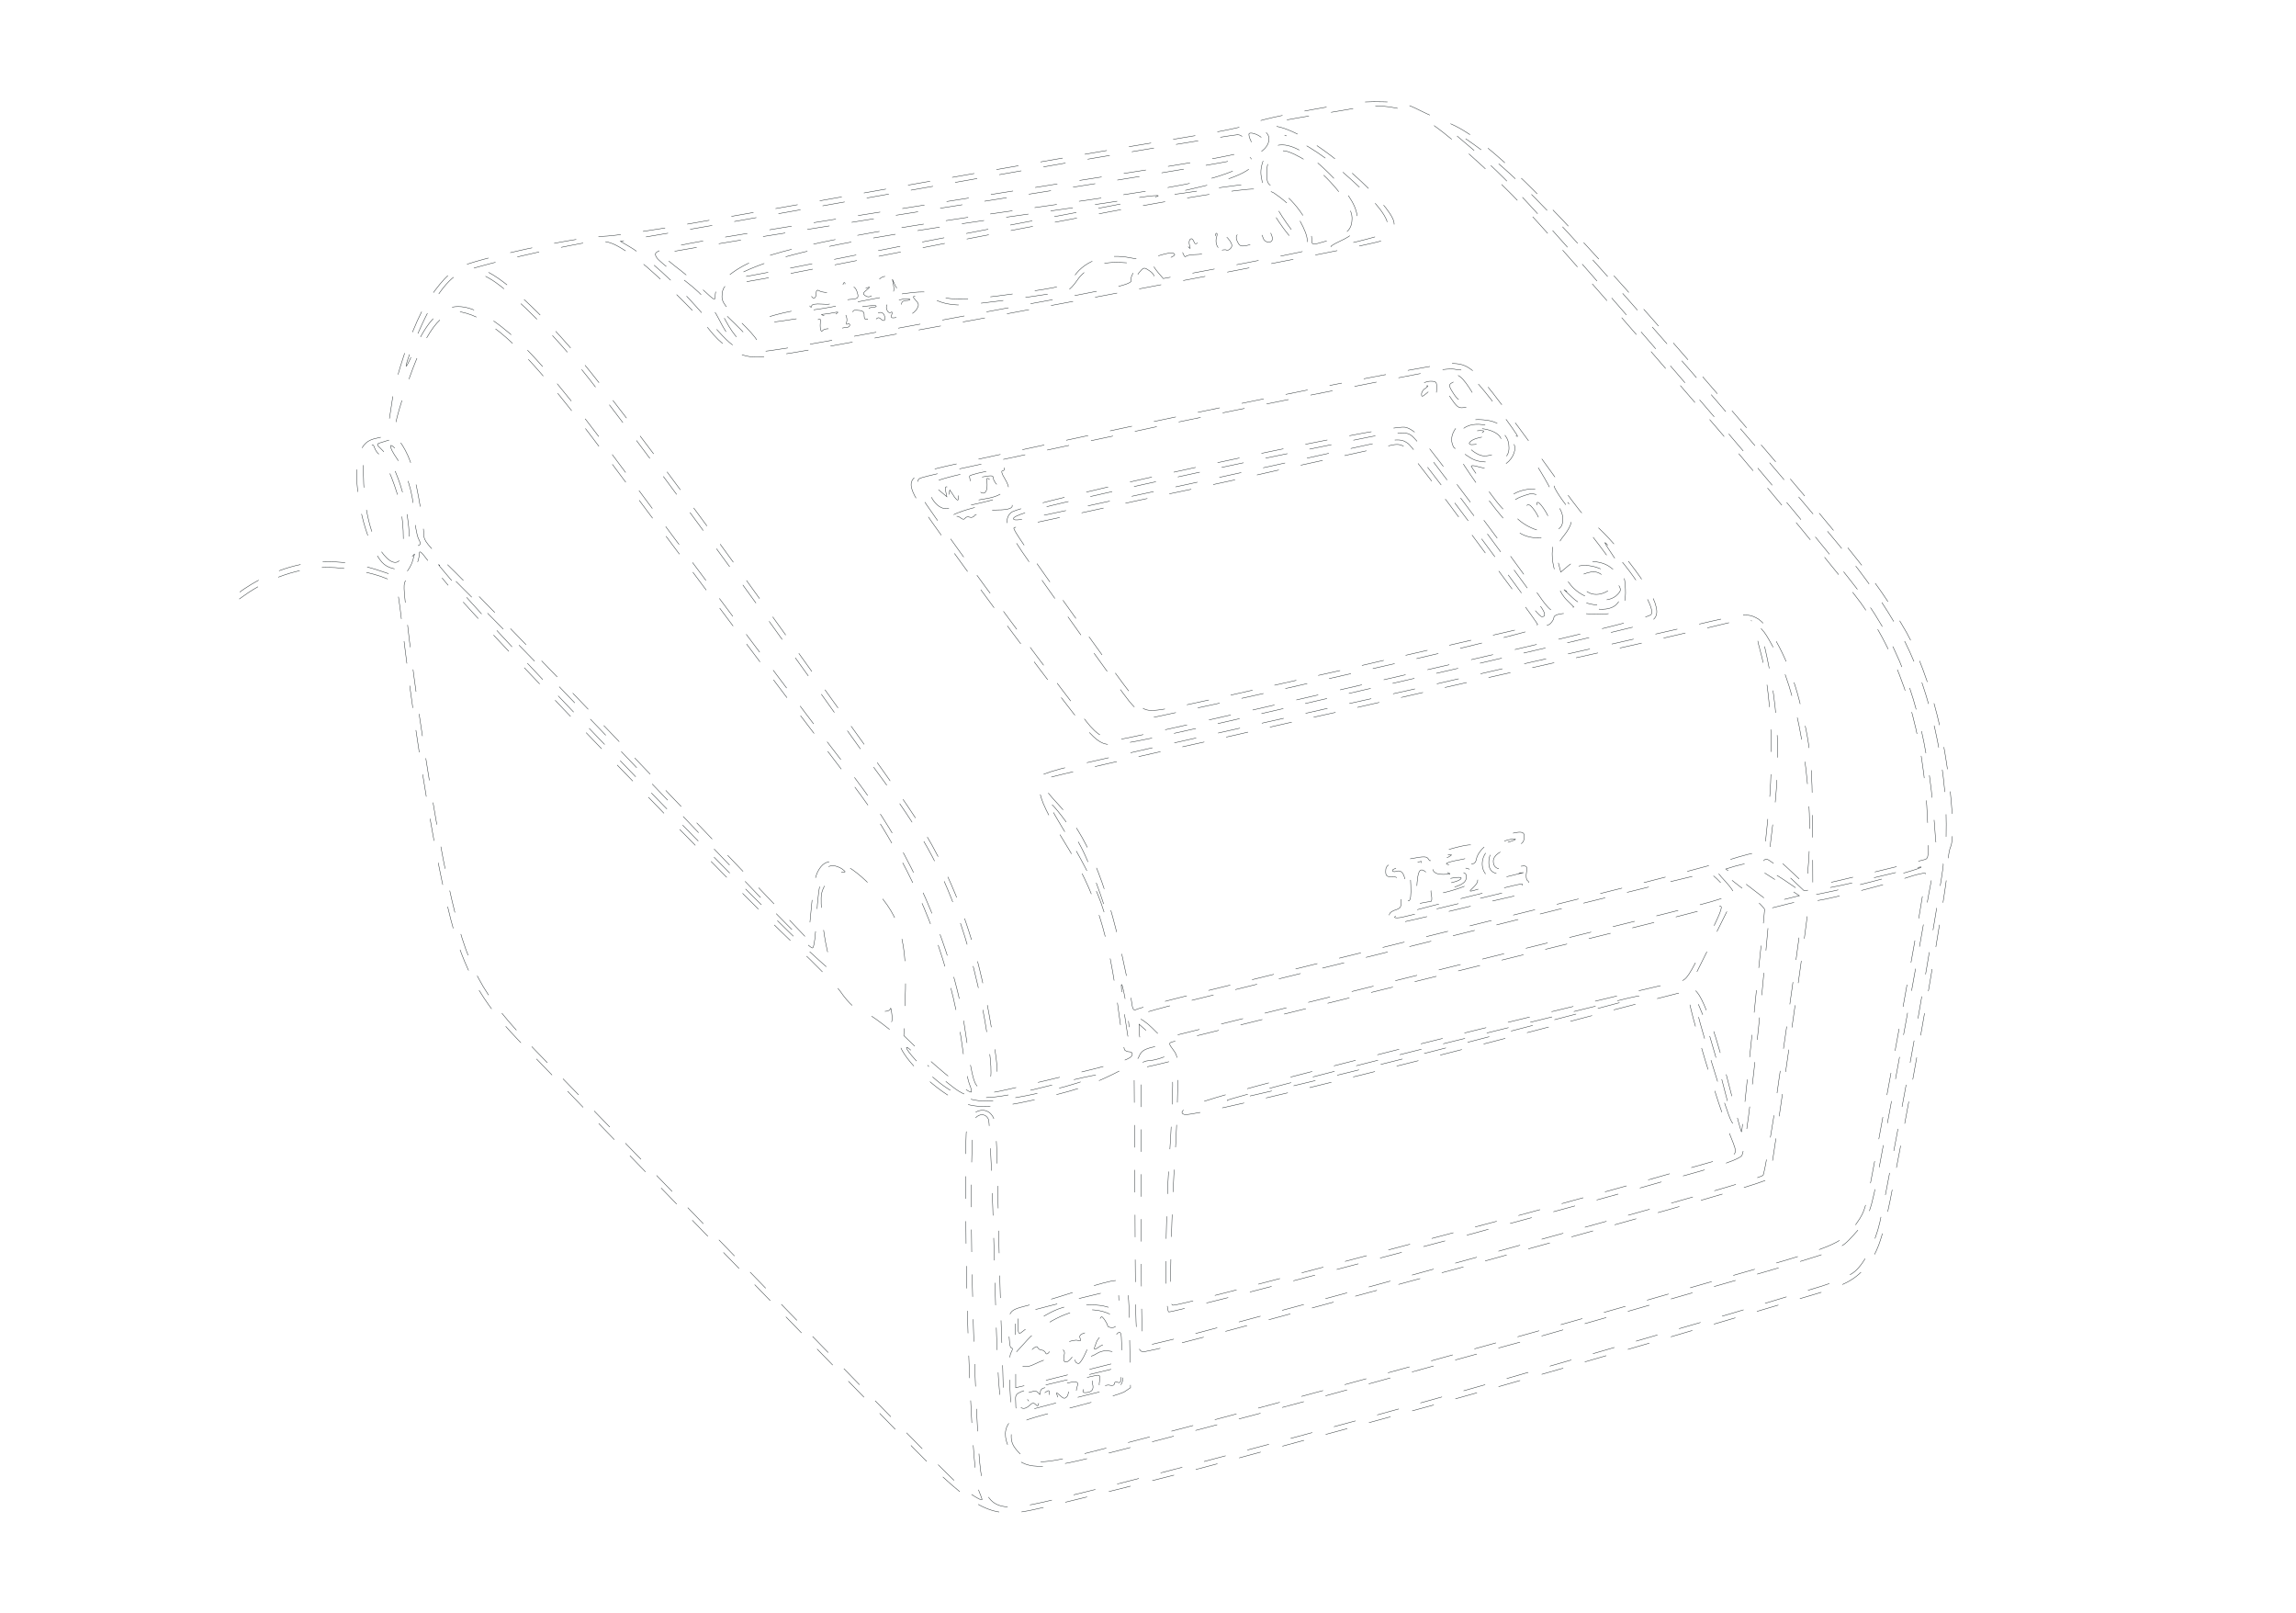
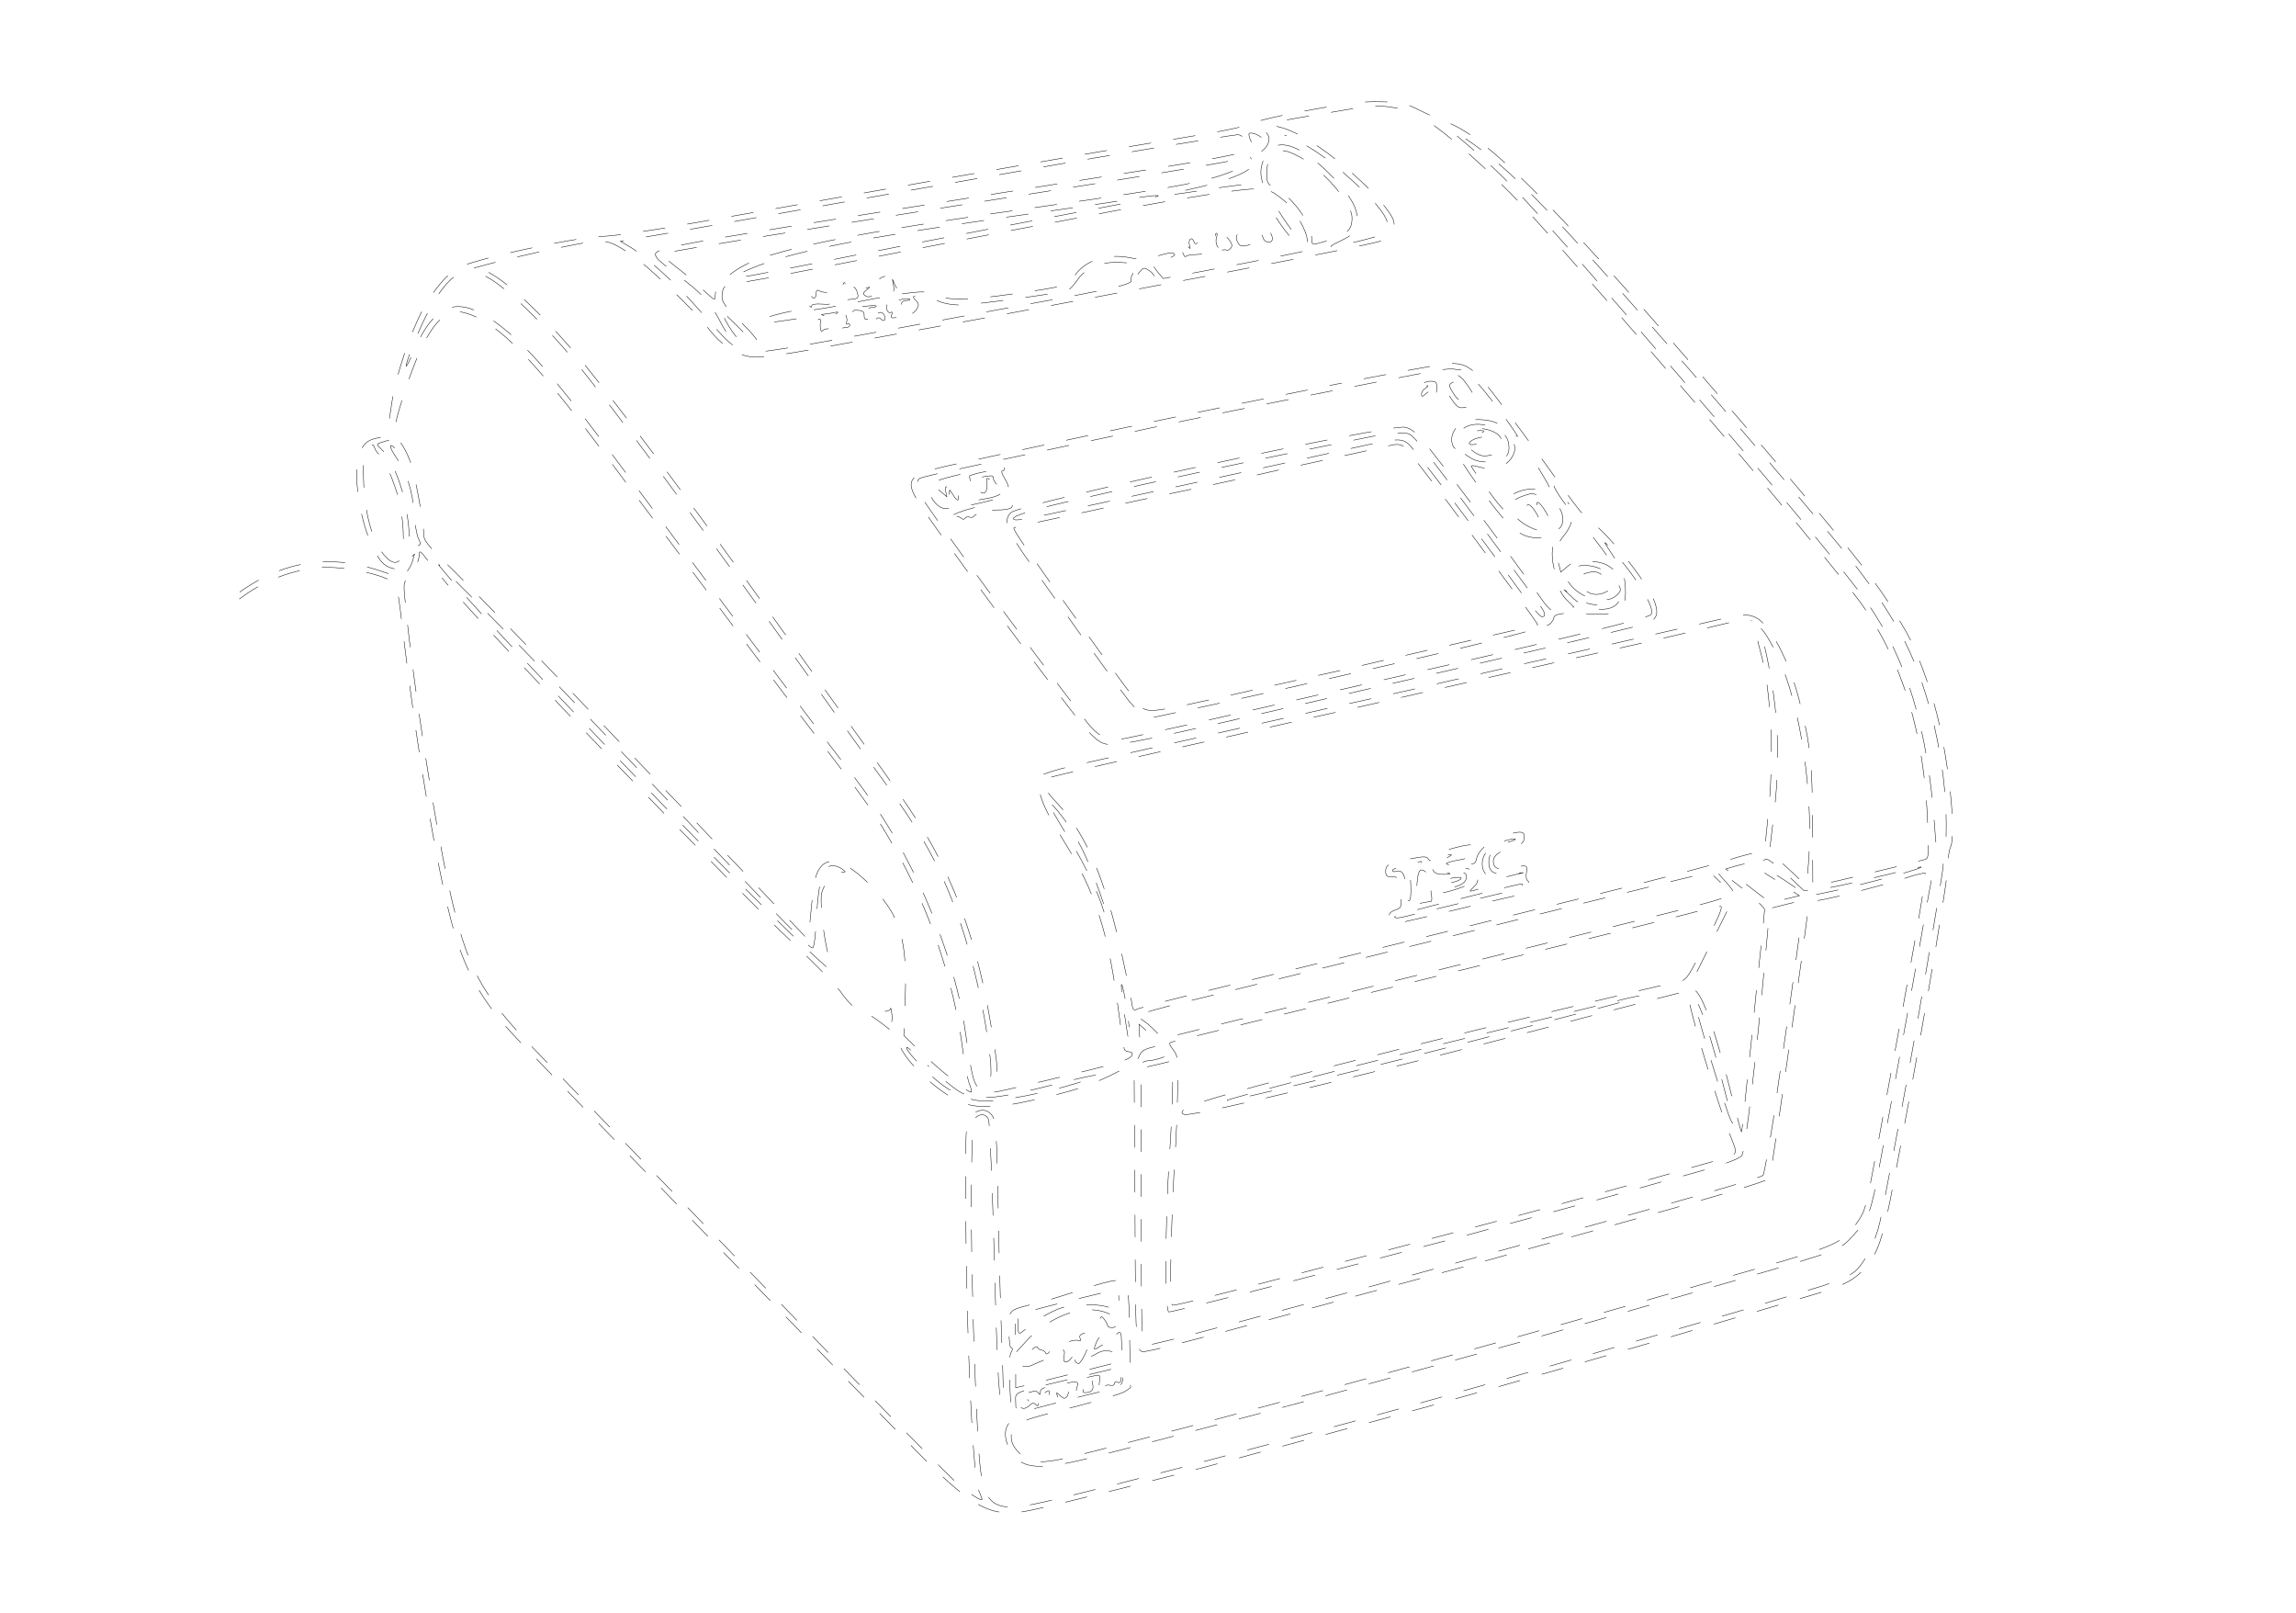
<svg xmlns="http://www.w3.org/2000/svg" version="1.0" width="1024pt" height="719pt" viewBox="0 0 1024 719" preserveAspectRatio="xMidYMid meet">
  <style>
            path {
                stroke-dasharray: 100;
                stroke-dashoffset: 100;
                stroke-width: 2px;
-                 stroke: #2d3436;
+                 stroke: black;
                fill: transparent;
-                 animation: draw_and_fill 3s cubic-bezier(0.25, 1, 0.5, 1) forwards;
+                 animation: draw 2s linear forwards, fill_shape 1s 2s forwards;
            }

-             @keyframes draw_and_fill {
+             @keyframes draw {
                0% {
                    stroke-dashoffset: 100;
-                     fill: transparent;
-                     stroke: #2d3436;
-                 }
-                 70% {
-                     stroke-dashoffset: 0;
-                     fill: transparent;
-                     stroke: #2d3436;
                }
                100% {
                    stroke-dashoffset: 0;
+                 }
+             }
+ 
+             @keyframes fill_shape {
+                 0% {
+                     fill: transparent;
+                     stroke: black;
+                 }
+                 100% {
                    fill: black;
                    stroke: transparent;
                }
            }
        </style>
  <g transform="translate(0,719) scale(0.1,-0.1)" fill="#000000" stroke="none">
    <path d="M6015 6729 c-223 -36 -396 -72 -430 -89 -26 -13 -128 -35 -285 -60 -321 -53 -652 -110 -1185 -204 -137 -24 -356 -63 -485 -86 -129 -23 -374 -66 -545 -96 -177 -32 -349 -57 -400 -58 -127 -5 -566 -100 -644 -141 -45 -23 -115 -108 -159 -192 -54 -105 -116 -289 -132 -393 -7 -47 -16 -103 -19 -125 -6 -37 -9 -40 -47 -48 -47 -9 -66 -27 -83 -76 -27 -81 2 -287 58 -403 34 -72 53 -93 94 -103 23 -6 33 -2 62 29 l34 36 -9 -32 c-5 -17 -19 -41 -30 -53 l-21 -22 -83 28 c-170 59 -319 59 -469 1 -103 -40 -222 -121 -204 -138 3 -4 28 9 54 29 109 79 250 127 375 127 80 0 199 -23 262 -50 51 -21 44 5 81 -303 59 -483 139 -956 205 -1215 59 -227 137 -368 299 -537 278 -290 1466 -1517 1766 -1823 264 -269 343 -312 515 -278 101 20 659 159 885 221 257 69 792 215 890 242 350 97 866 246 1335 385 168 50 342 101 388 115 129 37 183 65 229 118 54 60 76 121 114 308 102 517 261 1438 258 1502 -1 22 4 54 11 70 25 61 -8 378 -61 588 -31 126 -91 287 -135 365 -125 219 -186 298 -738 942 -802 936 -1130 1270 -1314 1335 -26 10 -80 33 -120 53 -66 33 -83 36 -165 38 -51 2 -119 -2 -152 -7z m296 -46 c82 -38 262 -188 435 -364 113 -115 365 -402 904 -1029 207 -240 591 -708 648 -787 187 -263 284 -582 299 -979 6 -153 5 -162 -13 -167 -41 -12 -431 -106 -464 -112 l-35 -6 -1 268 c-1 284 -9 359 -59 559 -45 176 -130 340 -194 370 -40 19 -57 17 -266 -32 -82 -19 -240 -55 -350 -80 -244 -54 -551 -124 -745 -169 -80 -19 -246 -57 -370 -84 -124 -27 -274 -61 -335 -75 -156 -35 -394 -89 -650 -146 -121 -28 -273 -62 -339 -77 -65 -15 -125 -34 -133 -42 -11 -10 -13 -26 -8 -60 7 -52 34 -108 110 -232 143 -231 199 -409 245 -767 11 -84 22 -157 25 -163 4 -5 13 -9 21 -9 8 0 14 -4 14 -9 0 -25 -39 -37 -388 -120 -117 -28 -219 -51 -227 -51 -12 0 -12 5 1 37 18 41 16 71 -17 265 -46 274 -111 491 -210 697 -70 147 -128 236 -365 566 -99 138 -272 378 -384 535 -398 556 -721 988 -891 1190 -186 221 -380 389 -437 378 -11 -2 6 -16 48 -38 73 -39 243 -201 371 -355 173 -207 587 -765 1069 -1440 117 -165 230 -322 250 -350 224 -302 304 -439 388 -660 63 -165 117 -381 147 -584 21 -145 20 -194 -5 -216 -19 -17 -21 -17 -39 -1 -20 18 -29 60 -57 254 -29 213 -121 488 -240 722 -85 168 -166 293 -308 475 -98 125 -768 1019 -971 1295 -244 331 -398 517 -508 610 -218 186 -330 164 -437 -87 -39 -90 -38 -65 0 32 76 191 145 296 216 330 44 21 299 84 486 120 158 31 167 29 269 -37 70 -45 287 -252 351 -336 52 -67 113 -110 175 -121 51 -10 124 0 528 75 105 19 264 49 355 65 91 16 199 36 240 44 41 8 221 41 400 75 834 157 1265 242 1300 256 43 17 65 52 56 87 -9 37 -82 123 -179 209 -134 120 -260 198 -341 214 -57 10 -32 18 174 52 102 17 196 33 210 36 64 12 167 -3 231 -31z m-573 -99 c88 -35 181 -97 283 -190 158 -142 200 -214 147 -248 -21 -12 -200 -56 -231 -56 -7 0 11 11 38 24 63 29 80 49 79 95 0 54 -31 108 -107 188 -113 118 -208 168 -265 139 -37 -19 -66 -87 -57 -133 l6 -33 -43 0 c-24 0 -115 -11 -202 -25 -197 -31 -225 -31 -83 0 198 43 297 88 297 134 0 9 14 27 30 39 31 24 39 59 18 80 -20 20 17 14 90 -14z m868 -62 c162 -121 336 -302 805 -838 305 -348 722 -837 838 -983 106 -133 190 -261 248 -375 110 -218 183 -543 183 -811 0 -90 -1 -96 -22 -104 -23 -8 -23 -7 -30 98 -31 433 -121 734 -300 993 -93 135 -499 620 -1052 1258 -490 566 -568 649 -771 818 -36 31 -37 32 -9 19 17 -9 66 -42 110 -75z m-977 52 c12 -11 12 -16 1 -28 -7 -9 -18 -16 -25 -16 -11 0 -35 41 -35 61 0 13 40 2 59 -17z m-75 -16 c7 -18 10 -37 6 -41 -8 -9 -189 -44 -430 -82 -91 -14 -248 -39 -350 -55 -102 -16 -300 -48 -440 -70 -1466 -232 -1434 -226 -1411 -269 6 -10 48 -45 94 -79 101 -73 147 -123 186 -200 16 -33 42 -74 58 -92 21 -26 23 -31 7 -22 -23 12 -59 50 -170 176 -88 100 -226 225 -293 264 l-44 26 99 17 c121 20 308 53 1219 215 77 13 205 36 285 50 80 14 208 36 285 50 238 43 839 142 862 143 17 1 27 -8 37 -31z m272 -86 c101 -68 204 -196 204 -253 0 -56 -22 -75 -119 -105 -61 -18 -61 -18 -61 14 -1 66 -86 184 -162 223 -36 18 -38 22 -38 68 0 69 29 105 81 98 20 -3 63 -23 95 -45z m-246 8 c0 -17 -60 -48 -140 -74 -103 -34 -288 -66 -750 -131 -785 -110 -1137 -176 -1324 -247 -95 -37 -176 -107 -176 -153 0 -28 0 -28 -58 26 -31 30 -86 76 -121 102 -34 27 -61 51 -58 53 9 10 240 47 1925 314 357 57 590 97 642 109 49 12 60 12 60 1z m66 -171 c19 -58 92 -166 136 -203 39 -34 40 -35 17 -40 -37 -9 -413 -82 -518 -101 l-93 -17 -24 28 c-13 16 -23 32 -24 35 0 3 23 12 51 20 28 8 50 19 48 24 -3 12 -28 9 -91 -11 -40 -13 -57 -13 -105 -4 -105 22 -201 -9 -251 -80 -31 -45 -37 -47 -277 -81 -197 -28 -289 -30 -334 -5 -46 25 -106 19 -376 -34 -136 -28 -214 -39 -224 -33 -13 8 -165 -28 -180 -42 -16 -16 23 -17 121 -1 79 13 113 15 116 7 2 -6 8 -8 14 -5 5 3 9 0 7 -7 -3 -28 1 -54 9 -44 4 6 17 10 30 9 22 -1 28 7 15 20 -5 4 -8 13 -8 19 0 6 -11 14 -25 18 -20 6 -21 7 -5 8 11 1 31 4 45 7 19 4 21 3 11 -4 -12 -8 -12 -14 -3 -25 7 -8 9 -23 5 -32 -5 -15 -3 -17 11 -12 10 4 24 7 32 7 8 0 14 5 14 11 0 5 -4 7 -10 4 -5 -3 -7 0 -4 9 3 8 1 23 -5 34 -10 19 -6 21 60 32 39 7 73 9 76 6 4 -3 -3 -6 -15 -6 -25 0 -30 -25 -7 -34 9 -3 12 -12 9 -23 -5 -17 -5 -17 9 -1 10 13 17 14 25 6 15 -15 24 -6 16 16 -4 10 -13 15 -23 12 -14 -5 -13 -4 1 7 13 11 15 16 6 25 -9 9 -7 12 11 12 12 0 20 -4 17 -9 -9 -14 5 -42 17 -34 6 4 8 0 4 -10 -5 -13 -1 -16 13 -14 30 5 33 13 17 46 -15 30 -15 30 15 36 16 4 32 4 35 1 4 -3 -3 -6 -15 -6 -26 0 -29 -25 -4 -39 10 -6 12 -11 4 -11 -7 0 -11 -4 -8 -9 9 -14 41 -2 55 21 10 17 10 23 -5 39 -16 18 -16 19 17 19 19 0 54 -9 78 -20 28 -13 65 -20 105 -20 59 0 445 53 478 65 9 4 28 24 42 45 34 51 96 80 172 80 32 0 69 -3 81 -6 l23 -6 -20 -26 c-11 -14 -18 -33 -15 -42 6 -18 -81 -38 -480 -110 -55 -10 -237 -44 -405 -75 -667 -124 -816 -148 -781 -126 23 15 3 49 -80 130 -63 62 -79 84 -79 107 0 42 15 59 52 60 18 1 80 11 138 22 58 11 236 46 395 77 160 31 333 65 385 75 52 11 214 42 360 70 146 27 324 61 395 75 330 62 595 104 649 102 35 -2 40 -5 52 -38z m93 -24 c39 -36 91 -129 91 -165 0 -19 -1 -20 -24 -4 -29 18 -109 132 -131 187 -16 38 -16 38 6 27 11 -7 38 -27 58 -45z m-644 14 c-55 -11 -255 -49 -445 -85 -323 -61 -688 -132 -1153 -225 -109 -21 -206 -39 -215 -39 -30 1 71 49 168 79 203 64 549 125 1275 226 143 20 292 42 330 50 39 7 86 13 105 13 19 0 -10 -8 -65 -19z m52 -343 c-2 -6 -20 -12 -40 -14 -41 -4 -48 10 -21 39 15 17 18 17 40 2 14 -9 23 -21 21 -27z m-1074 -131 c-3 -9 -8 -14 -10 -11 -3 3 -2 9 2 15 9 16 15 13 8 -4z m-722 -157 c8 -15 6 -18 -12 -18 -26 0 -66 42 -103 111 l-29 54 67 -65 c37 -36 72 -73 77 -82z m-1226 108 c130 -61 283 -224 561 -596 55 -74 269 -360 474 -635 205 -275 439 -585 520 -690 191 -249 224 -296 308 -443 158 -276 266 -595 306 -904 8 -64 22 -133 30 -153 8 -19 11 -35 7 -35 -17 0 -135 94 -217 172 l-83 80 6 161 c10 259 -20 366 -137 491 -111 118 -196 154 -239 101 -25 -32 -31 -61 -45 -208 l-11 -118 -265 278 c-146 153 -315 330 -375 393 -61 63 -158 165 -215 225 -274 288 -664 690 -757 780 -85 83 -103 105 -103 130 0 57 -40 274 -61 329 -11 31 -31 69 -45 85 -32 38 -31 58 11 193 86 273 159 388 249 388 17 0 54 -11 81 -24z m-357 -573 c34 -50 35 -59 4 -23 -40 45 -41 22 -1 -36 44 -64 70 -147 76 -244 3 -47 12 -97 19 -111 12 -24 11 -28 -4 -33 -9 -3 -23 -9 -31 -12 -10 -5 -12 -1 -8 18 10 40 -11 188 -38 267 -26 78 -55 131 -88 162 -16 14 -17 19 -6 23 8 2 21 7 29 9 26 9 28 8 48 -20z m-78 -38 c21 -13 68 -121 89 -204 21 -84 26 -199 12 -251 -11 -39 -44 -37 -79 6 -51 62 -84 180 -90 319 -4 113 -3 122 19 149 21 27 23 28 30 8 4 -11 13 -23 19 -27z m309 -585 c224 -259 1265 -1338 1551 -1608 91 -86 180 -177 198 -203 36 -53 77 -89 100 -89 8 0 48 -25 88 -56 54 -40 74 -61 74 -78 0 -59 145 -206 260 -264 73 -36 169 -36 335 2 184 41 251 63 361 117 80 39 104 55 114 78 9 23 22 32 58 41 41 10 48 9 59 -6 7 -10 13 -21 13 -25 0 -9 -64 -29 -90 -29 -9 0 -26 -7 -39 -16 l-23 -17 4 -624 c3 -683 0 -648 63 -636 63 11 337 84 890 235 182 50 404 110 495 134 91 25 219 60 285 79 66 18 203 57 305 85 521 145 773 220 787 233 9 9 18 69 82 514 70 489 91 646 94 690 2 29 5 32 47 38 62 9 298 70 393 101 43 15 81 23 84 20 7 -7 -70 -444 -212 -1209 -55 -295 -55 -294 -94 -351 -59 -86 -95 -102 -421 -196 -74 -21 -301 -86 -505 -145 -900 -258 -2046 -570 -2550 -695 -166 -41 -214 -38 -262 14 -24 25 -33 45 -33 69 0 59 17 67 287 135 105 27 203 57 218 66 l27 18 -4 222 c-3 245 -6 256 -62 256 -18 0 -86 -18 -151 -40 -66 -22 -156 -50 -200 -61 -132 -32 -125 -26 -125 -119 0 -48 4 -80 10 -80 7 0 7 -8 -1 -22 -8 -15 -10 -60 -5 -152 3 -71 8 -132 11 -134 3 -3 -2 -13 -10 -22 -27 -29 -28 -72 -3 -120 46 -90 120 -100 347 -44 139 34 866 226 1056 278 109 30 652 180 750 207 39 11 93 26 120 33 80 22 847 242 995 285 443 129 434 125 497 194 68 74 77 97 117 317 14 74 37 198 51 275 50 271 120 657 166 922 20 112 26 133 43 137 11 3 22 4 23 2 3 -3 -54 -349 -123 -746 -36 -208 -142 -773 -160 -850 -20 -90 -68 -183 -112 -220 -24 -20 -74 -42 -147 -65 -128 -39 -424 -129 -475 -143 -19 -6 -105 -30 -190 -55 -663 -193 -948 -275 -1378 -393 -591 -161 -1027 -276 -1377 -360 -300 -73 -327 -50 -344 287 -33 624 -39 1380 -12 1412 19 24 50 21 60 -6 5 -13 17 -297 26 -633 14 -536 21 -642 39 -623 2 2 0 108 -5 234 -5 127 -13 406 -17 621 -7 348 -10 395 -26 418 -23 36 -70 33 -99 -6 -20 -27 -21 -40 -20 -385 2 -574 31 -1215 58 -1279 8 -20 15 -38 15 -40 0 -11 -65 31 -110 71 -70 62 -545 549 -1435 1470 -165 171 -366 378 -447 461 -245 252 -307 369 -387 734 -64 293 -156 885 -191 1239 -12 111 -11 115 9 130 23 18 51 79 51 111 0 17 8 11 36 -27 20 -26 62 -77 93 -113z m426 -380 c140 -145 288 -300 745 -780 311 -327 443 -461 454 -457 7 2 14 59 18 140 8 159 29 227 71 227 13 0 32 -7 43 -15 18 -14 18 -14 -4 -15 -34 0 -79 -50 -88 -96 -7 -36 7 -176 26 -254 24 -103 27 -99 -37 -42 -236 207 -1364 1374 -1646 1702 -82 96 -74 89 89 -75 99 -99 247 -250 329 -335z m5388 221 c19 -7 23 -15 20 -33 -2 -13 5 -57 17 -98 50 -178 64 -470 35 -745 -8 -77 -15 -143 -15 -147 0 -5 -11 -8 -25 -8 -14 0 -74 -15 -133 -34 -59 -19 -309 -85 -557 -146 -573 -142 -1541 -382 -1840 -455 -126 -31 -237 -61 -246 -66 -14 -7 -18 -1 -23 39 -4 26 -23 117 -42 203 -73 334 -160 540 -285 673 -71 76 -81 99 -51 115 14 7 411 99 742 171 47 10 146 33 220 50 74 17 175 40 225 51 49 10 157 35 240 54 174 40 967 220 1195 270 85 19 229 53 320 74 195 47 173 43 203 32z m110 -146 c109 -222 171 -648 140 -968 l-6 -67 -66 62 c-37 35 -74 68 -84 73 -16 9 -16 17 -3 120 43 324 30 559 -49 875 l-7 25 21 -25 c11 -14 35 -57 54 -95z m-3166 -753 c24 -35 62 -100 82 -145 41 -88 106 -275 99 -283 -3 -2 -10 15 -17 38 -24 80 -80 197 -150 313 -39 63 -78 130 -87 148 l-17 32 22 -20 c12 -10 43 -48 68 -83z m3153 -182 c15 -11 51 -42 81 -70 l54 -51 65 5 c36 3 153 28 260 55 107 26 197 47 198 45 12 -9 -435 -124 -484 -124 -23 0 -48 11 -78 33 -24 17 -69 47 -100 66 -43 27 -53 37 -45 48 15 17 16 17 49 -7z m6 -72 l109 -72 -65 -16 -64 -16 -99 76 -100 75 39 12 c22 6 46 12 55 12 8 1 65 -31 125 -71z m-146 -39 c55 -44 100 -87 100 -95 0 -8 -9 -99 -20 -202 -11 -103 -29 -279 -40 -392 -38 -363 -41 -394 -43 -397 -2 -1 -22 75 -46 170 -64 255 -117 411 -152 452 l-30 33 94 189 c52 103 97 196 101 206 4 13 -8 33 -40 68 -26 27 -42 49 -36 49 6 0 56 -36 112 -81z m-96 25 c21 -24 36 -50 33 -57 -3 -9 -108 -39 -279 -81 -150 -37 -716 -178 -1257 -312 l-985 -245 -46 46 c-25 25 -54 45 -65 45 -51 0 17 24 186 66 461 113 1214 299 1754 435 325 81 597 148 605 147 8 0 32 -20 54 -44z m362 -146 c-8 -73 -58 -435 -86 -623 -11 -71 -22 -152 -26 -180 -15 -122 -55 -350 -61 -356 -14 -13 -387 -120 -1078 -310 -99 -28 -234 -65 -300 -83 -337 -93 -404 -112 -570 -156 -99 -27 -274 -74 -390 -105 -263 -71 -400 -105 -420 -105 -13 0 -15 67 -15 618 l0 619 58 13 c31 7 63 15 70 17 17 7 16 -148 -3 -432 -19 -290 -20 -685 -2 -685 18 0 415 101 847 215 201 53 397 105 435 115 39 10 104 27 145 39 41 11 158 42 260 70 102 27 268 73 370 101 102 29 214 61 250 70 157 43 240 72 249 88 16 31 63 426 107 914 l17 187 56 14 c97 25 95 26 87 -45z m-429 -122 c-74 -148 -85 -165 -112 -171 -161 -35 -847 -201 -1240 -300 -783 -198 -973 -253 -983 -283 -2 -7 5 -12 16 -12 73 0 848 187 1637 395 374 99 591 155 599 155 3 0 6 -9 6 -19 0 -52 130 -484 189 -630 33 -82 35 -80 -61 -105 -29 -8 -107 -30 -173 -49 -66 -19 -154 -44 -195 -55 -41 -12 -166 -46 -277 -76 -237 -66 -191 -53 -743 -199 -753 -200 -1015 -267 -1038 -267 -13 0 -14 33 -9 258 4 141 11 320 17 397 5 77 11 210 12 297 3 148 2 158 -19 186 -21 28 -21 31 -5 36 29 8 1687 419 1982 491 151 37 313 78 360 91 47 12 93 23 102 23 14 1 0 -34 -65 -163z m-2640 -8 c-3 -8 -6 -5 -6 6 -1 11 2 17 5 13 3 -3 4 -12 1 -19z m10 -40 c-3 -8 -6 -5 -6 6 -1 11 2 17 5 13 3 -3 4 -12 1 -19z m10 -40 c-3 -8 -6 -5 -6 6 -1 11 2 17 5 13 3 -3 4 -12 1 -19z m10 -65 c-3 -10 -5 -4 -5 12 0 17 2 24 5 18 2 -7 2 -21 0 -30z m39 -223 c4 -41 4 -73 1 -70 -6 6 -37 226 -36 255 2 32 27 -102 35 -185z m2283 136 c-2 -2 -134 -38 -294 -79 -159 -42 -353 -92 -430 -112 -490 -128 -1114 -279 -1122 -272 -5 6 634 172 1147 298 267 66 528 130 580 143 93 24 128 30 119 22z m-3312 -38 c-3 -8 -6 -5 -6 6 -1 11 2 17 5 13 3 -3 4 -12 1 -19z m3587 -43 c14 -35 49 -151 77 -257 64 -246 62 -237 51 -218 -21 33 -162 497 -162 532 0 20 10 4 34 -57z m-3618 -32 c-6 -6 -55 29 -56 40 0 4 11 7 25 7 14 0 26 6 27 13 0 6 3 -3 5 -21 3 -19 2 -36 -1 -39z m1171 -70 c11 -10 7 -14 -19 -21 -37 -10 -46 0 -47 52 l-1 29 27 -24 c15 -13 33 -29 40 -36z m-1004 -129 c50 -47 112 -98 137 -112 70 -42 155 -36 417 31 221 56 271 59 105 7 -129 -41 -329 -80 -405 -80 -83 0 -163 38 -251 120 -65 61 -114 120 -101 120 4 0 48 -39 98 -86z m847 -1043 l0 -50 -37 16 c-25 11 -65 16 -113 16 -103 -1 -162 -27 -287 -126 -10 -7 -13 1 -13 36 l0 46 53 15 c71 20 369 93 385 95 8 1 12 -15 12 -48z m-40 -61 c21 -11 42 -25 46 -31 4 -8 3 -9 -4 -5 -7 4 -12 1 -12 -8 0 -9 -9 -16 -20 -16 -11 0 -20 4 -20 8 0 5 -7 17 -14 28 -14 18 -15 18 -26 -13 -9 -26 -20 -35 -51 -43 -29 -8 -37 -14 -32 -27 5 -12 2 -15 -10 -10 -9 3 -30 -1 -47 -9 -17 -9 -38 -17 -47 -18 -9 -2 -22 -11 -31 -22 -10 -13 -16 -15 -19 -6 -3 6 -11 12 -18 12 -7 0 -16 6 -18 13 -4 7 -21 -5 -46 -33 -37 -42 -38 -46 -20 -52 13 -5 34 -1 57 11 20 10 52 22 70 26 18 4 36 13 39 21 9 24 26 15 19 -10 -12 -49 30 -33 48 18 3 10 9 16 12 13 3 -3 1 -15 -6 -26 -11 -22 -6 -41 11 -41 5 0 19 21 30 46 11 26 22 44 25 41 3 -3 0 -15 -6 -27 -16 -31 -4 -37 31 -16 20 12 39 15 59 11 32 -7 41 10 19 32 -8 8 -7 17 3 32 17 27 28 27 29 -1 0 -13 2 -42 4 -65 2 -24 2 -43 0 -43 -2 0 -90 -22 -197 -49 -106 -27 -212 -53 -235 -59 l-43 -10 0 78 0 78 51 56 c71 77 187 136 271 136 39 0 72 -7 98 -20z m-423 -92 c-2 -18 -4 -6 -4 27 0 33 2 48 4 33 2 -15 2 -42 0 -60z m398 33 c3 -6 -4 -15 -15 -21 -19 -10 -20 -10 -8 9 15 24 15 24 23 12z m23 -40 c-9 -15 -9 -23 3 -37 13 -16 12 -16 -7 -6 -16 9 -26 8 -42 -4 -25 -17 -26 -15 -12 21 5 14 20 30 32 35 35 13 39 12 26 -9z m-88 -5 c0 -2 -7 -6 -15 -10 -8 -3 -15 -1 -15 4 0 6 7 10 15 10 8 0 15 -2 15 -4z m138 -211 c-7 -7 -44 -20 -83 -29 -38 -9 -110 -27 -160 -40 -162 -43 -211 -56 -218 -56 -4 0 -7 20 -7 45 0 52 -27 41 275 113 l200 48 3 -34 c2 -20 -2 -40 -10 -47z" pathLength="100" />
    <path d="M5930 5471 c-464 -94 -559 -113 -875 -180 -136 -29 -496 -106 -800 -172 -220 -48 -230 -65 -132 -209 71 -105 379 -526 511 -700 269 -355 259 -346 360 -337 58 5 289 55 776 168 118 27 262 61 320 74 514 117 1187 275 1237 290 60 18 73 41 54 97 -29 88 -224 329 -302 374 -9 5 -57 65 -106 134 -49 69 -136 188 -193 265 -205 278 -224 296 -317 294 -26 0 -266 -45 -533 -98z m587 69 c23 0 77 -56 165 -173 49 -65 88 -120 86 -123 -3 -2 -26 13 -52 33 -38 29 -58 37 -101 41 -32 3 -68 -1 -85 -8 -37 -15 -63 -60 -54 -95 9 -36 24 -31 24 8 0 65 73 94 155 62 53 -20 75 -47 75 -92 0 -43 -30 -63 -95 -63 -37 0 -60 6 -87 25 -41 28 -48 30 -48 15 0 -16 94 -153 172 -252 83 -105 128 -132 213 -126 46 2 54 1 49 -12 -15 -33 -15 -82 -1 -132 9 -29 18 -65 21 -80 3 -14 19 -40 36 -56 l29 -29 -37 -6 c-20 -3 -44 -8 -52 -11 -10 -3 -31 17 -65 67 -110 157 -483 655 -528 704 -24 26 -51 45 -71 48 -76 14 -1712 -340 -1756 -380 -34 -30 -22 -71 47 -173 96 -141 439 -620 480 -670 44 -54 84 -75 126 -67 54 11 437 94 527 115 47 11 146 33 220 50 74 17 187 42 250 57 395 89 736 175 752 190 10 9 18 22 18 28 0 19 51 25 153 18 145 -9 175 15 165 132 -4 42 -13 67 -44 112 -58 86 -60 93 -13 39 112 -125 195 -264 172 -287 -16 -16 -345 -97 -1078 -264 -88 -20 -234 -54 -325 -75 -460 -107 -917 -210 -965 -217 -57 -7 -100 15 -150 80 -259 335 -708 947 -743 1014 -15 27 -15 60 -1 69 15 9 140 36 714 158 171 36 362 77 425 91 245 52 1015 206 1170 233 30 6 64 8 75 6 11 -2 25 -4 32 -4z m-185 -332 c41 -49 209 -272 423 -563 48 -66 99 -134 111 -152 27 -36 30 -53 10 -53 -7 0 -49 48 -92 108 -254 348 -484 651 -505 665 -32 23 -50 22 -228 -17 -203 -45 -530 -117 -756 -166 -99 -21 -295 -63 -435 -94 -309 -67 -340 -72 -340 -58 0 12 82 38 225 71 50 11 149 34 220 50 72 17 184 42 250 56 66 14 170 37 230 50 61 13 220 47 355 74 135 28 277 56 315 64 39 8 93 15 122 16 50 1 52 0 95 -51z m472 -21 c26 -28 116 -177 116 -192 0 -2 -12 0 -26 5 -38 15 -92 12 -130 -6 -32 -15 -38 -26 -46 -78 -2 -13 -25 11 -78 83 -41 56 -76 106 -78 111 -2 5 11 5 30 -1 47 -13 75 -11 113 7 35 16 59 62 49 89 -11 26 18 16 50 -18z m-544 13 c10 -5 102 -123 206 -262 103 -139 234 -316 291 -392 57 -76 102 -140 101 -141 -3 -2 -157 -38 -493 -115 -121 -28 -249 -57 -285 -66 -36 -9 -155 -36 -265 -60 -110 -25 -249 -56 -310 -70 -352 -79 -378 -83 -412 -59 -12 8 -127 162 -255 342 -267 373 -322 453 -316 459 4 4 50 14 338 75 52 12 145 31 205 45 61 13 187 40 280 59 94 20 197 43 230 50 33 8 175 40 315 70 140 31 271 59 290 64 48 12 59 12 80 1z m738 -258 c19 -24 28 -42 20 -40 -15 5 -88 107 -87 122 0 6 8 0 17 -14 9 -13 32 -44 50 -68z m-122 37 c55 -14 94 -57 94 -104 0 -40 -20 -55 -75 -55 -64 0 -155 62 -155 106 0 30 18 44 88 63 2 1 23 -4 48 -10z m164 -109 c18 -9 170 -210 170 -224 0 -4 -14 3 -30 16 -22 16 -48 23 -93 26 -57 4 -66 1 -94 -22 l-32 -27 -11 42 c-14 50 -7 83 26 122 13 16 27 39 30 53 7 27 8 28 34 14z m110 -222 c25 -13 53 -37 63 -56 18 -31 18 -34 2 -52 -43 -48 -152 -27 -208 39 -22 26 -25 36 -16 52 22 43 93 50 159 17z m-27 -156 c33 -2 63 1 78 9 21 11 23 11 11 -3 -35 -43 -142 -28 -200 28 l-37 35 47 -32 c35 -24 62 -33 101 -37z" pathLength="100" />
    <path d="M6448 5509 c-25 -14 -23 -25 18 -87 35 -52 38 -54 72 -48 57 9 59 19 16 85 -41 63 -65 75 -106 50z m87 -55 c22 -29 25 -38 14 -45 -26 -16 -44 -9 -67 27 -19 29 -21 38 -10 45 23 15 35 10 63 -27z" pathLength="100" />
    <path d="M6330 5470 c-28 -28 -25 -48 3 -22 13 12 27 22 33 22 5 0 1 -5 -8 -11 -10 -5 -18 -17 -18 -26 0 -14 3 -13 22 3 15 13 18 14 10 3 -10 -14 -10 -18 4 -23 27 -10 29 -7 31 34 2 38 0 40 -28 40 -16 0 -38 -9 -49 -20z" pathLength="100" />
    <path d="M6548 5269 c-35 -20 -12 -76 41 -103 21 -11 35 -12 69 -3 43 11 52 29 36 72 -14 37 -105 58 -146 34z m62 -9 c-8 -5 -26 -10 -40 -10 -20 0 -22 2 -10 10 8 5 26 10 40 10 20 0 22 -2 10 -10z m59 -24 c9 -11 3 -14 -31 -19 -24 -4 -52 -7 -62 -9 -39 -6 -25 19 16 29 60 15 64 15 77 -1z" pathLength="100" />
    <path d="M4381 5095 c-123 -23 -211 -47 -227 -62 -28 -28 14 -106 60 -111 34 -4 221 35 259 55 32 16 34 36 7 81 -11 17 -15 32 -10 32 6 0 10 5 10 10 0 12 -5 12 -99 -5z m73 -27 c55 -49 32 -88 -59 -102 l-40 -7 -17 53 c-10 28 -16 54 -13 56 5 5 64 20 87 21 9 1 28 -9 42 -21z m-214 -63 c17 -20 31 -19 23 3 -3 9 -3 14 1 10 10 -8 15 -58 7 -58 -3 0 -13 10 -20 23 l-15 22 -5 -23 -6 -24 -25 29 c-25 28 -25 28 -1 8 l24 -20 -5 23 c-7 25 4 29 22 7z m75 -15 c3 -5 1 -10 -4 -10 -6 0 -11 5 -11 10 0 6 2 10 4 10 3 0 8 -4 11 -10z" pathLength="100" />
    <path d="M4380 5063 c-38 -7 -44 -18 -25 -47 30 -45 54 -27 46 33 -2 7 2 10 8 6 6 -3 11 -11 11 -16 0 -15 30 -43 37 -35 3 3 -1 14 -10 24 -10 10 -17 24 -17 30 0 12 -6 13 -50 5z" pathLength="100" />
    <path d="M4445 4949 c-16 -5 -41 -10 -55 -13 -64 -11 -150 -40 -150 -52 0 -19 20 -28 33 -15 8 8 7 11 -3 11 -7 0 -10 3 -7 6 4 4 13 1 21 -5 9 -8 16 -8 20 -2 4 6 13 8 20 5 8 -3 17 0 21 5 3 6 11 9 16 6 5 -4 9 2 10 12 0 10 3 13 6 6 5 -14 33 -18 33 -5 0 4 17 8 38 8 55 0 77 10 62 29 -14 17 -22 17 -65 4z" pathLength="100" />
    <path d="M6856 4938 c21 -36 47 -69 51 -64 7 7 -37 76 -48 76 -6 0 -7 -6 -3 -12z" pathLength="100" />
    <path d="M6810 4935 c0 -13 41 -65 52 -65 12 0 -26 63 -41 68 -6 2 -11 1 -11 -3z" pathLength="100" />
    <path d="M7063 4630 c-28 -12 -29 -24 -2 -61 23 -32 66 -39 106 -16 l23 13 -25 37 c-27 39 -54 46 -102 27z m96 -44 c9 -10 8 -15 -2 -19 -8 -3 -13 3 -13 14 0 23 0 23 15 5z m-48 -13 c13 -16 12 -17 -3 -4 -10 7 -18 15 -18 17 0 8 8 3 21 -13z" pathLength="100" />
    <path d="M5612 6159 c-13 -5 -28 -7 -32 -4 -5 3 -12 1 -15 -5 -4 -6 -15 -8 -25 -5 -24 8 -34 -9 -20 -35 9 -18 17 -20 43 -14 18 3 34 10 35 15 2 5 9 6 14 2 7 -4 9 2 6 15 -4 12 -3 22 2 22 4 0 10 -9 13 -20 5 -19 31 -28 40 -12 8 12 -12 52 -25 51 -7 0 -24 -4 -36 -10z m-22 -40 c0 -5 -4 -9 -10 -9 -5 0 -10 7 -10 16 0 8 5 12 10 9 6 -3 10 -10 10 -16z m-40 1 c0 -5 -4 -10 -10 -10 -5 0 -10 5 -10 10 0 6 5 10 10 10 6 0 10 -4 10 -10z" pathLength="100" />
    <path d="M5420 6138 c0 -6 -3 -8 -6 -5 -4 4 -15 -3 -25 -14 -11 -13 -20 -16 -24 -9 -5 8 -11 8 -21 -1 -11 -9 -15 -8 -20 5 -9 23 -26 8 -19 -17 6 -20 5 -20 -14 3 -26 32 -33 23 -20 -25 6 -21 14 -34 17 -29 4 5 24 9 46 9 22 0 40 5 43 13 4 9 9 9 18 2 9 -7 21 -7 40 0 15 6 30 8 35 5 4 -3 13 1 19 8 8 10 6 19 -5 35 -13 18 -18 20 -34 9 -11 -6 -20 -15 -20 -20 0 -4 4 -5 10 -2 6 4 7 -1 3 -11 -5 -15 -7 -15 -15 0 -5 9 -6 25 -3 36 4 11 4 20 1 20 -3 0 -6 -5 -6 -12z m-10 -44 c0 -8 -5 -12 -10 -9 -6 4 -8 11 -5 16 9 14 15 11 15 -7z" pathLength="100" />
    <path d="M3922 5945 c-7 -8 -26 -15 -42 -15 -20 0 -30 -5 -30 -15 0 -9 6 -12 18 -8 14 5 13 3 -3 -10 -17 -14 -18 -18 -5 -26 8 -6 19 -6 25 -1 9 7 44 14 98 19 4 1 5 13 2 29 l-5 27 11 -25 c6 -14 13 -20 16 -13 14 38 -57 70 -85 38z m46 -36 c-3 -8 -7 -3 -11 10 -4 17 -3 21 5 13 5 -5 8 -16 6 -23z" pathLength="100" />
    <path d="M3760 5920 c0 -5 -7 -6 -17 -3 -11 4 -14 3 -9 -5 4 -7 1 -12 -8 -12 -9 0 -16 -4 -16 -8 0 -9 -42 -8 -58 2 -8 5 -12 0 -12 -13 0 -24 -15 -28 -24 -6 -10 27 -27 17 -20 -12 7 -29 24 -55 24 -37 0 7 18 10 45 8 36 -3 45 0 45 13 0 12 3 13 15 3 8 -6 20 -8 27 -4 7 4 25 8 40 9 37 2 40 7 29 38 -11 29 -41 28 -41 -2 0 -13 -2 -13 -9 -2 -5 8 -7 20 -4 28 3 7 2 13 -1 13 -3 0 -6 -4 -6 -10z m-66 -56 c3 -8 2 -12 -4 -9 -6 3 -10 10 -10 16 0 14 7 11 14 -7z m56 6 c0 -5 -4 -10 -10 -10 -5 0 -10 5 -10 10 0 6 5 10 10 10 6 0 10 -4 10 -10z" pathLength="100" />
    <path d="M3802 5775 c1 -31 4 -33 31 -31 17 1 33 8 35 16 3 7 0 10 -5 7 -5 -3 -9 4 -9 16 1 16 -5 22 -26 23 -25 3 -27 0 -26 -31z m35 -17 c-3 -8 -6 -5 -6 6 -1 11 2 17 5 13 3 -3 4 -12 1 -19z" pathLength="100" />
    <path d="M6705 3463 c-57 -17 -111 -63 -120 -102 -5 -25 -9 -26 -78 -28 -74 -2 -75 9 -2 22 54 9 75 22 75 45 0 27 -17 29 -90 10 -76 -20 -110 -36 -110 -53 0 -8 -4 -7 -9 2 -8 13 -19 13 -78 2 -100 -20 -113 -27 -113 -56 0 -21 5 -25 29 -25 27 0 29 -3 35 -52 9 -79 8 -86 -16 -94 -13 -4 -26 -11 -29 -16 -10 -15 2 -48 17 -48 7 0 118 25 246 56 128 31 252 60 276 65 23 5 51 13 62 19 20 11 27 44 12 54 -5 3 -7 19 -4 36 5 34 3 34 -68 19 -55 -12 -80 -2 -80 31 0 25 29 46 85 63 42 12 50 18 53 40 4 32 -14 34 -93 10z m20 -29 c-60 -18 -85 -45 -85 -90 0 -44 26 -58 99 -51 l56 6 -65 -16 c-56 -14 -68 -14 -90 -2 -35 20 -40 77 -8 113 23 27 87 55 123 55 11 0 -2 -7 -30 -15z m-208 -50 c-3 -3 -12 -4 -19 -1 -8 3 -5 6 6 6 11 1 17 -2 13 -5z m-64 -19 c-42 -18 -44 -49 -5 -63 27 -10 26 -10 -11 -11 -41 -1 -58 19 -40 48 12 19 51 41 73 40 8 0 0 -6 -17 -14z m-113 -23 c0 -5 -12 -14 -26 -21 -25 -11 -26 -15 -22 -78 2 -47 -1 -68 -9 -70 -9 -3 -13 10 -13 47 0 64 -14 93 -41 85 -10 -4 -19 -2 -19 4 0 5 28 16 63 24 34 9 63 16 65 16 1 1 2 -3 2 -7z m214 -28 c24 -9 20 -51 -6 -68 -25 -16 -147 -50 -132 -37 5 4 29 13 54 20 54 16 70 27 70 52 0 15 -8 19 -32 20 -31 1 -32 1 -8 9 34 11 36 11 54 4z m-177 -30 c17 -18 31 -24 46 -21 65 16 100 19 93 9 -3 -6 -21 -13 -39 -17 -17 -4 -47 -11 -66 -17 -30 -9 -32 -13 -27 -39 3 -16 2 -29 -3 -29 -5 0 -21 -3 -37 -6 l-29 -6 3 64 c5 98 15 109 59 62z m251 -27 l30 -12 -55 -17 c-54 -16 -54 -16 -34 3 12 11 21 24 21 29 0 13 2 13 38 -3z m162 -16 c0 -5 -8 -12 -17 -15 -15 -4 -385 -94 -515 -125 -21 -5 -38 -5 -38 -1 0 8 44 21 355 98 237 59 215 54 215 43z" pathLength="100" />
    <path d="M4955 1063 c-5 -12 -9 -14 -12 -5 -8 21 -22 13 -33 -20 -9 -30 -9 -30 -6 -5 3 27 2 28 -28 21 -17 -3 -34 -8 -38 -11 -15 -8 -8 -32 10 -36 16 -4 16 -5 0 -6 -18 -1 -26 -21 -9 -21 29 0 41 13 34 38 -4 17 -2 23 6 18 6 -4 11 -16 11 -27 0 -22 13 -25 29 -5 7 8 21 12 31 9 12 -3 20 0 20 7 0 7 7 10 15 6 11 -4 15 2 15 24 0 23 -5 30 -19 30 -10 0 -22 -8 -26 -17z" pathLength="100" />
    <path d="M4759 1022 c-8 -2 -21 -6 -29 -9 -16 -6 -30 -8 -67 -11 -15 -1 -23 -9 -23 -19 0 -13 -2 -15 -8 -5 -5 7 -15 11 -23 8 -8 -2 -26 -7 -41 -10 -23 -5 -27 -11 -25 -36 2 -33 25 -40 50 -16 11 11 17 12 26 3 8 -8 11 -8 11 0 0 6 8 9 19 6 10 -2 25 3 34 12 9 9 22 13 29 9 8 -5 9 -2 4 11 -7 18 -6 18 12 2 16 -15 21 -15 31 -4 6 8 8 23 4 32 -4 13 -3 16 5 11 7 -4 12 -14 12 -22 0 -8 5 -14 10 -14 6 0 10 6 10 14 0 8 3 21 6 30 6 15 -12 18 -47 8z m-79 -52 c0 -12 -7 -20 -17 -20 -15 0 -16 2 -3 10 13 9 13 10 0 10 -13 0 -13 1 0 10 20 13 20 13 20 -10z m-92 -28 c2 -7 -5 -12 -15 -11 -12 0 -14 2 -4 6 11 5 11 7 0 15 -12 8 -12 9 0 6 8 -3 17 -10 19 -16z" pathLength="100" />
  </g>
</svg>
